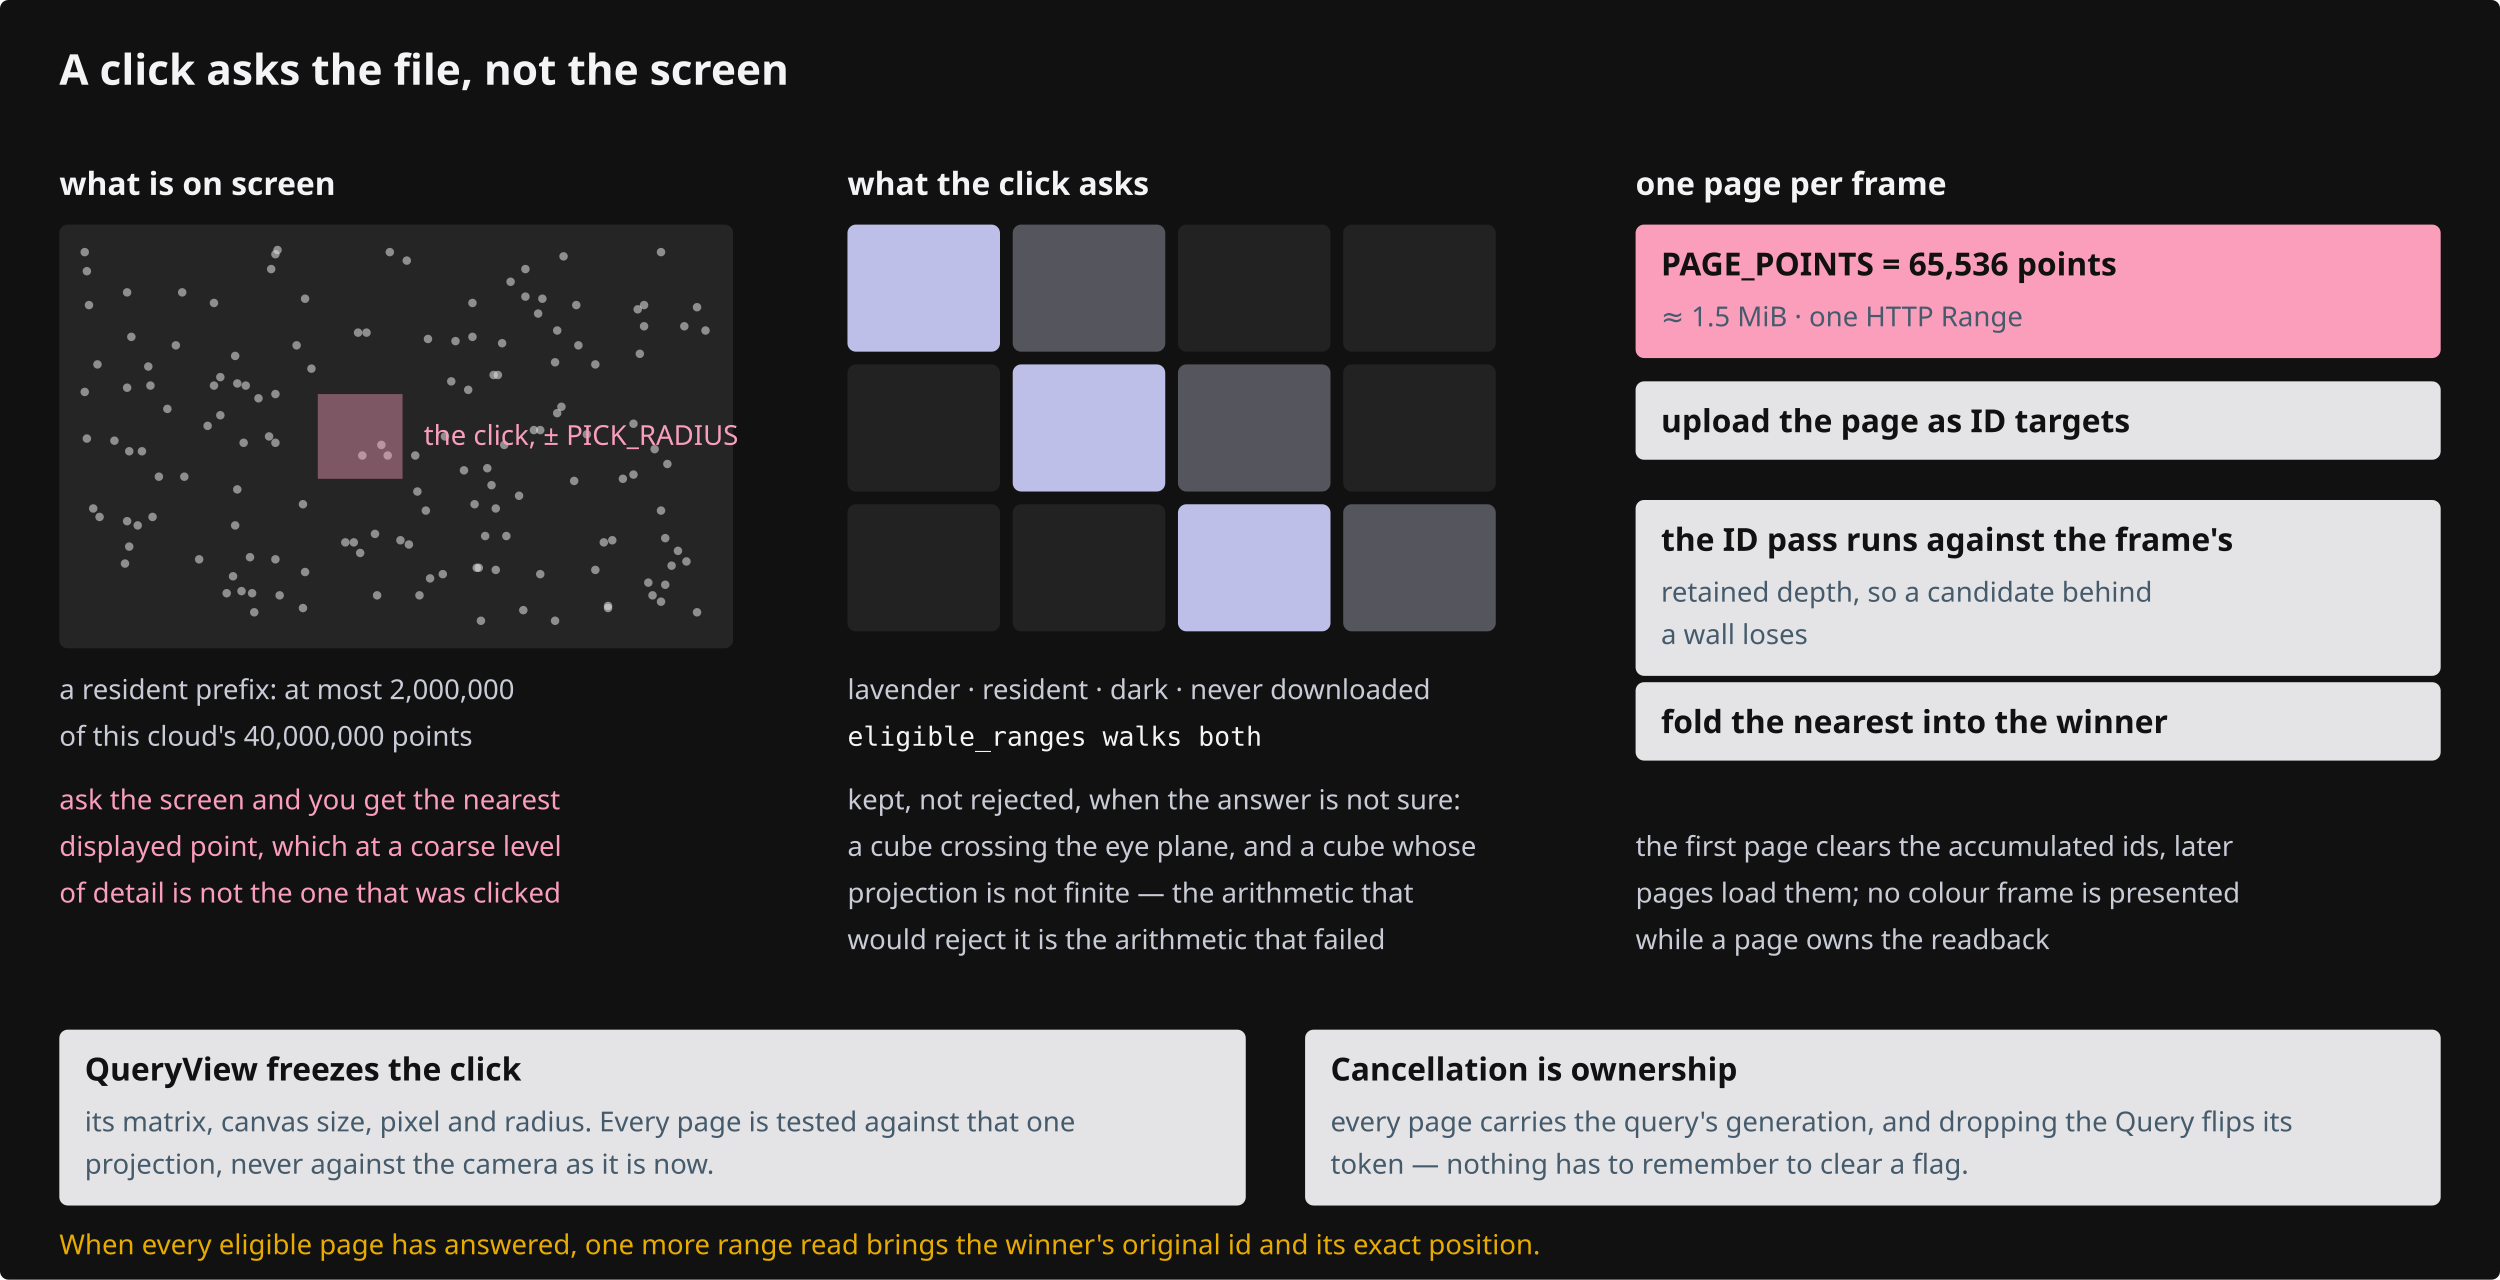
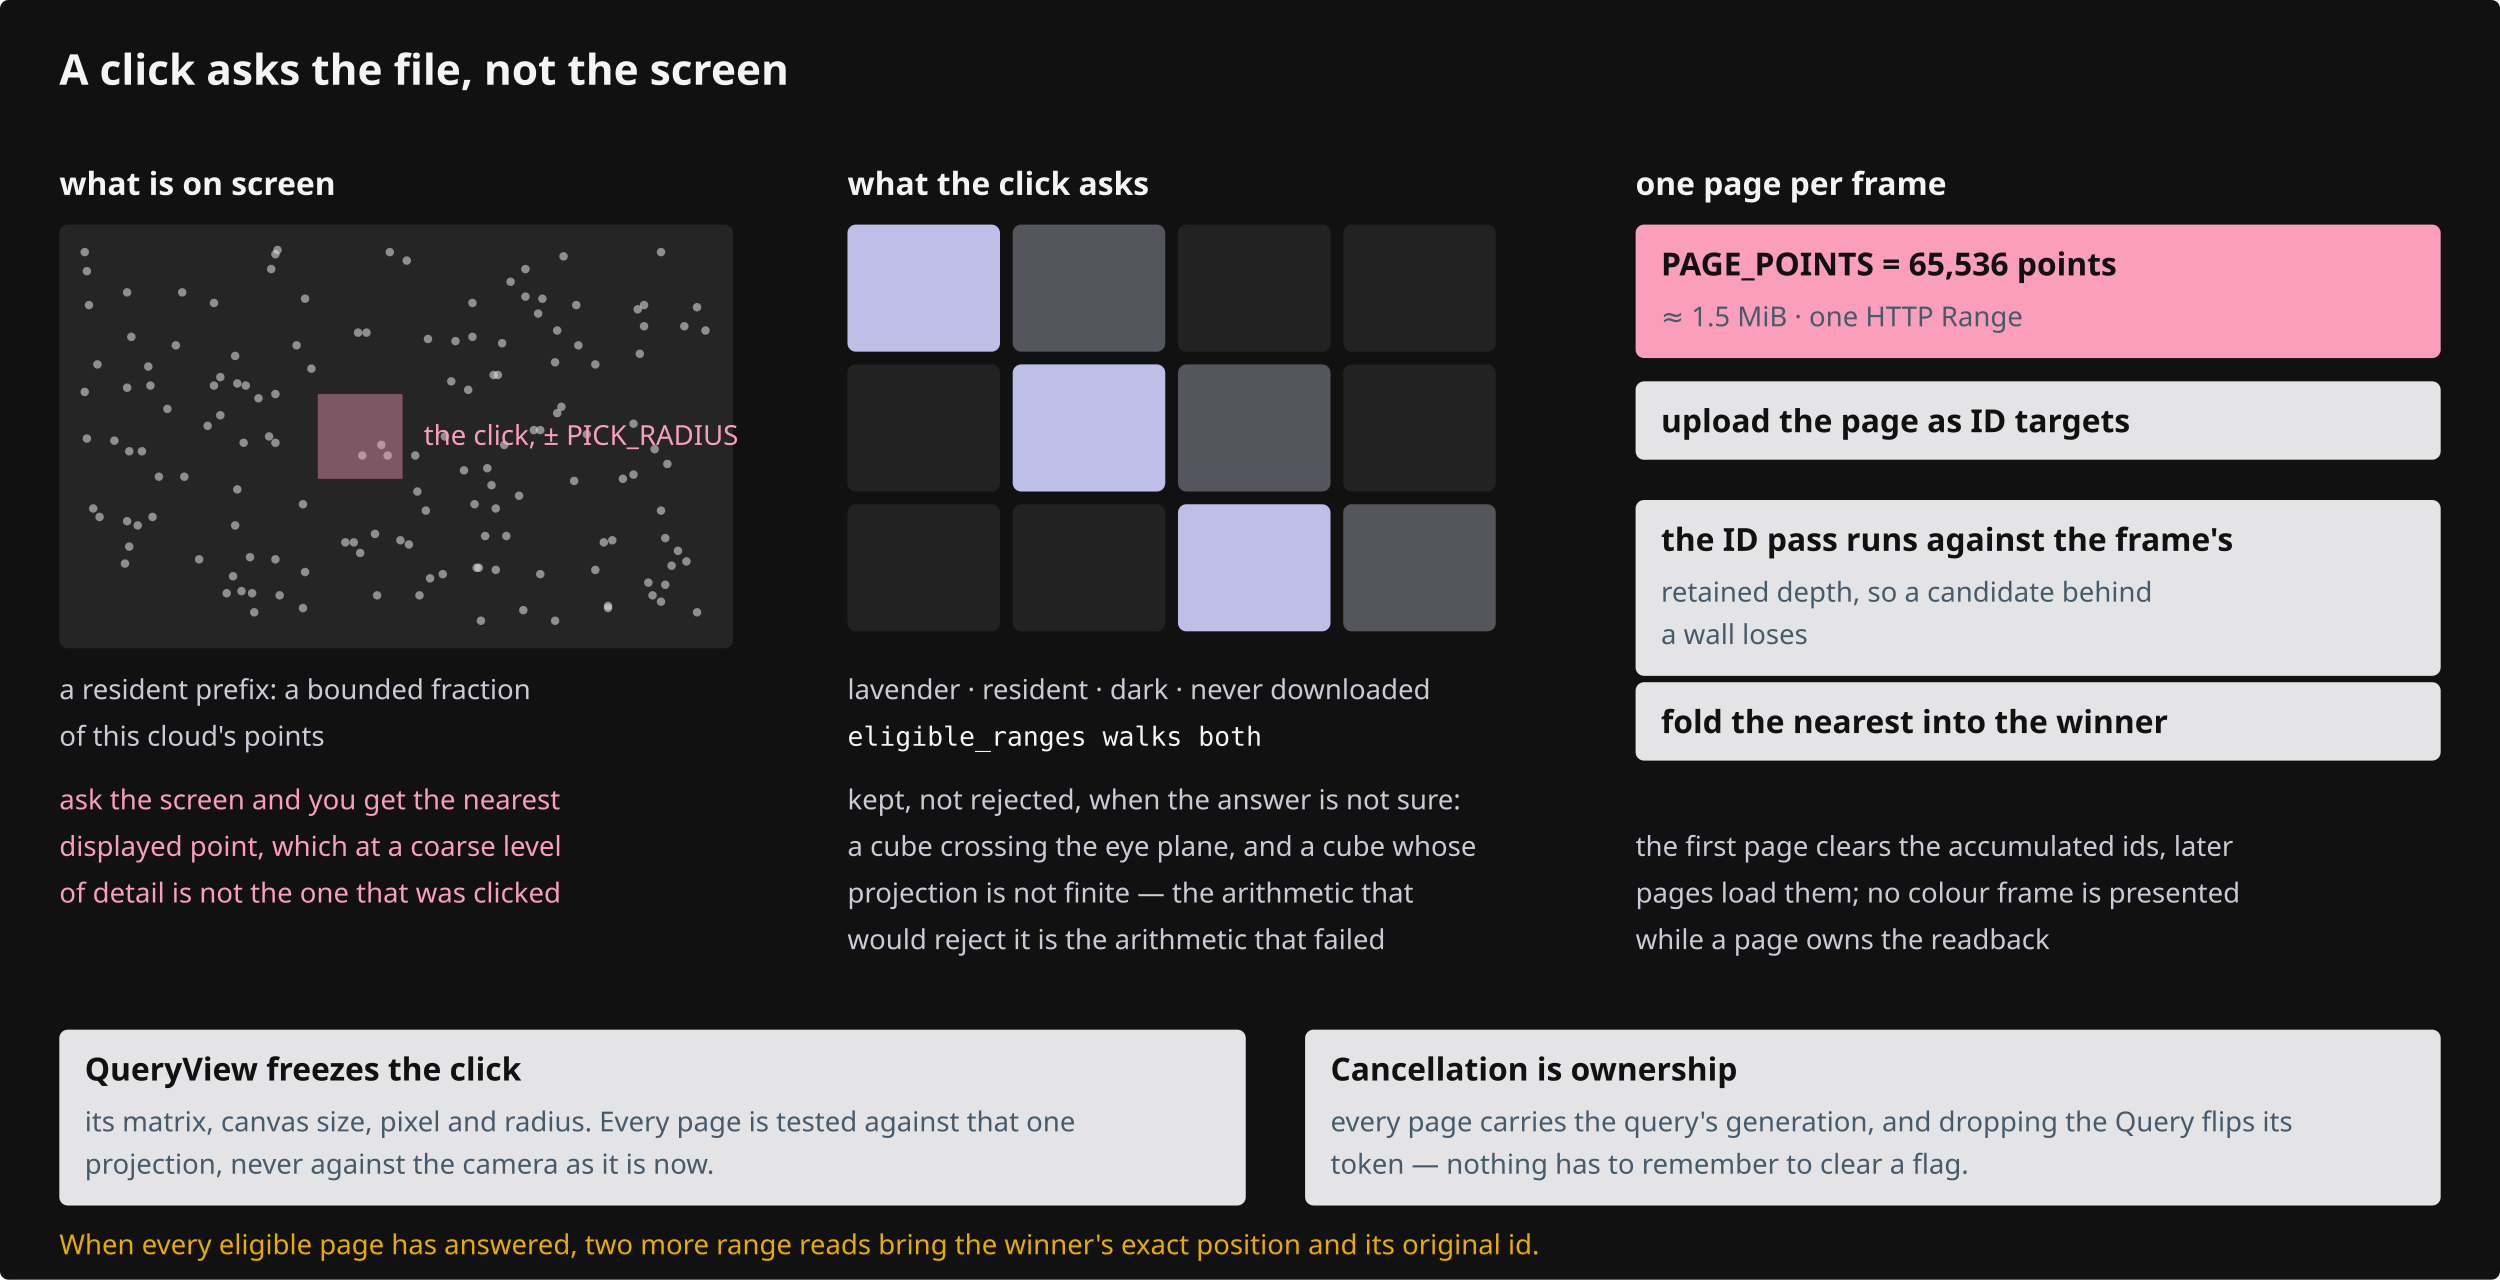
<svg xmlns="http://www.w3.org/2000/svg" viewBox="0 0 1180 604" role="img" aria-labelledby="t d">
  <defs>
    <marker id="a" markerWidth="9" markerHeight="9" refX="7" refY="3" orient="auto">
      <path d="M0,0 L7,3 L0,6" fill="#e4e4e7" />
    </marker>
  </defs>
  <style>text{font-family:system-ui,sans-serif;fill:#f4f4f6;font-size:13px}.h{font-size:20px;font-weight:700}.l{font-size:15px;font-weight:650}.s{font-size:13px;fill:#c9ccd6}.m{font-family:"DejaVu Sans Mono","Liberation Mono",monospace;font-size:12.5px;fill:#f4f4f6}.ar{fill:none;stroke:#e4e4e7;stroke-width:1.6;marker-end:url(#a)}.dash{fill:none;stroke:#e07a26;stroke-width:1.8;stroke-dasharray:7 5}</style>
  <rect width="100%" height="100%" rx="4" fill="#111111" />
  <text class="h" xml:space="preserve" x="28.0" y="40.0" textLength="344.3" lengthAdjust="spacingAndGlyphs">A click asks the file, not the screen</text>
  <text class="l" xml:space="preserve" x="28.0" y="92.0" textLength="130.4" lengthAdjust="spacingAndGlyphs">what is on screen</text>
  <rect x="28" y="106" width="318" height="200" rx="4" fill="#e4e4e7" fill-opacity="0.10" />
  <circle cx="104" cy="196" r="2" fill="#e4e4e7" fill-opacity="0.55" />
  <circle cx="79" cy="193" r="2" fill="#e4e4e7" fill-opacity="0.55" />
  <circle cx="219" cy="222" r="2" fill="#e4e4e7" fill-opacity="0.55" />
  <circle cx="112" cy="231" r="2" fill="#e4e4e7" fill-opacity="0.55" />
  <circle cx="41" cy="128" r="2" fill="#e4e4e7" fill-opacity="0.55" />
  <circle cx="238" cy="210" r="2" fill="#e4e4e7" fill-opacity="0.55" />
  <circle cx="329" cy="289" r="2" fill="#e4e4e7" fill-opacity="0.55" />
  <circle cx="171" cy="215" r="2" fill="#e4e4e7" fill-opacity="0.55" />
  <circle cx="308" cy="281" r="2" fill="#e4e4e7" fill-opacity="0.55" />
  <circle cx="233" cy="177" r="2" fill="#e4e4e7" fill-opacity="0.55" />
  <circle cx="193" cy="257" r="2" fill="#e4e4e7" fill-opacity="0.55" />
  <circle cx="227" cy="293" r="2" fill="#e4e4e7" fill-opacity="0.55" />
  <circle cx="201" cy="241" r="2" fill="#e4e4e7" fill-opacity="0.55" />
  <circle cx="287" cy="286" r="2" fill="#e4e4e7" fill-opacity="0.55" />
  <circle cx="167" cy="256" r="2" fill="#e4e4e7" fill-opacity="0.55" />
  <circle cx="115" cy="209" r="2" fill="#e4e4e7" fill-opacity="0.55" />
  <circle cx="131" cy="118" r="2" fill="#e4e4e7" fill-opacity="0.55" />
  <circle cx="198" cy="281" r="2" fill="#e4e4e7" fill-opacity="0.55" />
  <circle cx="122" cy="188" r="2" fill="#e4e4e7" fill-opacity="0.55" />
  <circle cx="252" cy="203" r="2" fill="#e4e4e7" fill-opacity="0.55" />
  <circle cx="132" cy="281" r="2" fill="#e4e4e7" fill-opacity="0.55" />
  <circle cx="329" cy="145" r="2" fill="#e4e4e7" fill-opacity="0.55" />
  <circle cx="116" cy="182" r="2" fill="#e4e4e7" fill-opacity="0.55" />
  <circle cx="306" cy="275" r="2" fill="#e4e4e7" fill-opacity="0.55" />
  <circle cx="317" cy="267" r="2" fill="#e4e4e7" fill-opacity="0.55" />
  <circle cx="111" cy="248" r="2" fill="#e4e4e7" fill-opacity="0.55" />
  <circle cx="248" cy="127" r="2" fill="#e4e4e7" fill-opacity="0.55" />
  <circle cx="40" cy="185" r="2" fill="#e4e4e7" fill-opacity="0.55" />
  <circle cx="86" cy="138" r="2" fill="#e4e4e7" fill-opacity="0.55" />
  <circle cx="70" cy="173" r="2" fill="#e4e4e7" fill-opacity="0.55" />
  <circle cx="170" cy="261" r="2" fill="#e4e4e7" fill-opacity="0.55" />
  <circle cx="234" cy="269" r="2" fill="#e4e4e7" fill-opacity="0.55" />
  <circle cx="299" cy="200" r="2" fill="#e4e4e7" fill-opacity="0.55" />
  <circle cx="163" cy="256" r="2" fill="#e4e4e7" fill-opacity="0.55" />
  <circle cx="60" cy="138" r="2" fill="#e4e4e7" fill-opacity="0.55" />
  <circle cx="223" cy="143" r="2" fill="#e4e4e7" fill-opacity="0.55" />
  <circle cx="273" cy="163" r="2" fill="#e4e4e7" fill-opacity="0.55" />
  <circle cx="235" cy="177" r="2" fill="#e4e4e7" fill-opacity="0.55" />
  <circle cx="226" cy="268" r="2" fill="#e4e4e7" fill-opacity="0.55" />
  <circle cx="189" cy="255" r="2" fill="#e4e4e7" fill-opacity="0.55" />
  <circle cx="144" cy="141" r="2" fill="#e4e4e7" fill-opacity="0.55" />
  <circle cx="110" cy="272" r="2" fill="#e4e4e7" fill-opacity="0.55" />
  <circle cx="239" cy="253" r="2" fill="#e4e4e7" fill-opacity="0.55" />
  <circle cx="229" cy="253" r="2" fill="#e4e4e7" fill-opacity="0.55" />
  <circle cx="309" cy="212" r="2" fill="#e4e4e7" fill-opacity="0.55" />
  <circle cx="281" cy="269" r="2" fill="#e4e4e7" fill-opacity="0.55" />
  <circle cx="255" cy="203" r="2" fill="#e4e4e7" fill-opacity="0.55" />
  <circle cx="324" cy="265" r="2" fill="#e4e4e7" fill-opacity="0.55" />
  <circle cx="266" cy="121" r="2" fill="#e4e4e7" fill-opacity="0.55" />
  <circle cx="65" cy="248" r="2" fill="#e4e4e7" fill-opacity="0.55" />
  <circle cx="183" cy="215" r="2" fill="#e4e4e7" fill-opacity="0.55" />
  <circle cx="140" cy="163" r="2" fill="#e4e4e7" fill-opacity="0.55" />
  <circle cx="173" cy="157" r="2" fill="#e4e4e7" fill-opacity="0.55" />
  <circle cx="120" cy="289" r="2" fill="#e4e4e7" fill-opacity="0.55" />
  <circle cx="237" cy="162" r="2" fill="#e4e4e7" fill-opacity="0.55" />
  <circle cx="262" cy="171" r="2" fill="#e4e4e7" fill-opacity="0.55" />
  <circle cx="147" cy="174" r="2" fill="#e4e4e7" fill-opacity="0.55" />
  <circle cx="197" cy="232" r="2" fill="#e4e4e7" fill-opacity="0.55" />
  <circle cx="245" cy="234" r="2" fill="#e4e4e7" fill-opacity="0.55" />
  <circle cx="203" cy="273" r="2" fill="#e4e4e7" fill-opacity="0.55" />
  <circle cx="224" cy="238" r="2" fill="#e4e4e7" fill-opacity="0.55" />
  <circle cx="169" cy="157" r="2" fill="#e4e4e7" fill-opacity="0.55" />
  <circle cx="130" cy="209" r="2" fill="#e4e4e7" fill-opacity="0.55" />
  <circle cx="241" cy="133" r="2" fill="#e4e4e7" fill-opacity="0.55" />
  <circle cx="315" cy="219" r="2" fill="#e4e4e7" fill-opacity="0.55" />
  <circle cx="44" cy="240" r="2" fill="#e4e4e7" fill-opacity="0.55" />
  <circle cx="232" cy="229" r="2" fill="#e4e4e7" fill-opacity="0.55" />
  <circle cx="71" cy="182" r="2" fill="#e4e4e7" fill-opacity="0.55" />
  <circle cx="302" cy="167" r="2" fill="#e4e4e7" fill-opacity="0.55" />
  <circle cx="215" cy="161" r="2" fill="#e4e4e7" fill-opacity="0.55" />
  <circle cx="94" cy="264" r="2" fill="#e4e4e7" fill-opacity="0.55" />
  <circle cx="60" cy="246" r="2" fill="#e4e4e7" fill-opacity="0.55" />
  <circle cx="265" cy="192" r="2" fill="#e4e4e7" fill-opacity="0.55" />
  <circle cx="304" cy="144" r="2" fill="#e4e4e7" fill-opacity="0.55" />
  <circle cx="130" cy="264" r="2" fill="#e4e4e7" fill-opacity="0.55" />
  <circle cx="314" cy="276" r="2" fill="#e4e4e7" fill-opacity="0.55" />
  <circle cx="130" cy="120" r="2" fill="#e4e4e7" fill-opacity="0.55" />
  <circle cx="256" cy="141" r="2" fill="#e4e4e7" fill-opacity="0.55" />
  <circle cx="60" cy="183" r="2" fill="#e4e4e7" fill-opacity="0.55" />
  <circle cx="272" cy="144" r="2" fill="#e4e4e7" fill-opacity="0.55" />
  <circle cx="230" cy="221" r="2" fill="#e4e4e7" fill-opacity="0.55" />
  <circle cx="119" cy="280" r="2" fill="#e4e4e7" fill-opacity="0.55" />
  <circle cx="83" cy="163" r="2" fill="#e4e4e7" fill-opacity="0.55" />
  <circle cx="59" cy="266" r="2" fill="#e4e4e7" fill-opacity="0.55" />
  <circle cx="285" cy="256" r="2" fill="#e4e4e7" fill-opacity="0.55" />
  <circle cx="234" cy="240" r="2" fill="#e4e4e7" fill-opacity="0.55" />
  <circle cx="277" cy="205" r="2" fill="#e4e4e7" fill-opacity="0.55" />
  <circle cx="61" cy="258" r="2" fill="#e4e4e7" fill-opacity="0.55" />
  <circle cx="104" cy="178" r="2" fill="#e4e4e7" fill-opacity="0.55" />
  <circle cx="114" cy="279" r="2" fill="#e4e4e7" fill-opacity="0.55" />
  <circle cx="101" cy="182" r="2" fill="#e4e4e7" fill-opacity="0.55" />
  <circle cx="111" cy="168" r="2" fill="#e4e4e7" fill-opacity="0.55" />
  <circle cx="75" cy="225" r="2" fill="#e4e4e7" fill-opacity="0.55" />
  <circle cx="225" cy="268" r="2" fill="#e4e4e7" fill-opacity="0.55" />
  <circle cx="177" cy="252" r="2" fill="#e4e4e7" fill-opacity="0.55" />
  <circle cx="281" cy="172" r="2" fill="#e4e4e7" fill-opacity="0.55" />
  <circle cx="128" cy="127" r="2" fill="#e4e4e7" fill-opacity="0.55" />
  <circle cx="62" cy="159" r="2" fill="#e4e4e7" fill-opacity="0.55" />
  <circle cx="87" cy="225" r="2" fill="#e4e4e7" fill-opacity="0.55" />
  <circle cx="314" cy="254" r="2" fill="#e4e4e7" fill-opacity="0.55" />
  <circle cx="130" cy="186" r="2" fill="#e4e4e7" fill-opacity="0.55" />
  <circle cx="42" cy="144" r="2" fill="#e4e4e7" fill-opacity="0.55" />
  <circle cx="271" cy="227" r="2" fill="#e4e4e7" fill-opacity="0.55" />
  <circle cx="210" cy="206" r="2" fill="#e4e4e7" fill-opacity="0.55" />
  <circle cx="213" cy="180" r="2" fill="#e4e4e7" fill-opacity="0.55" />
  <circle cx="289" cy="255" r="2" fill="#e4e4e7" fill-opacity="0.55" />
  <circle cx="254" cy="148" r="2" fill="#e4e4e7" fill-opacity="0.55" />
  <circle cx="248" cy="140" r="2" fill="#e4e4e7" fill-opacity="0.55" />
  <circle cx="192" cy="123" r="2" fill="#e4e4e7" fill-opacity="0.55" />
  <circle cx="312" cy="284" r="2" fill="#e4e4e7" fill-opacity="0.55" />
  <circle cx="180" cy="210" r="2" fill="#e4e4e7" fill-opacity="0.55" />
  <circle cx="107" cy="280" r="2" fill="#e4e4e7" fill-opacity="0.55" />
  <circle cx="299" cy="224" r="2" fill="#e4e4e7" fill-opacity="0.55" />
  <circle cx="196" cy="215" r="2" fill="#e4e4e7" fill-opacity="0.55" />
  <circle cx="144" cy="270" r="2" fill="#e4e4e7" fill-opacity="0.55" />
  <circle cx="301" cy="146" r="2" fill="#e4e4e7" fill-opacity="0.55" />
  <circle cx="72" cy="244" r="2" fill="#e4e4e7" fill-opacity="0.55" />
  <circle cx="247" cy="288" r="2" fill="#e4e4e7" fill-opacity="0.55" />
  <circle cx="98" cy="201" r="2" fill="#e4e4e7" fill-opacity="0.55" />
  <circle cx="323" cy="154" r="2" fill="#e4e4e7" fill-opacity="0.55" />
  <circle cx="112" cy="181" r="2" fill="#e4e4e7" fill-opacity="0.55" />
  <circle cx="40" cy="119" r="2" fill="#e4e4e7" fill-opacity="0.55" />
  <circle cx="312" cy="241" r="2" fill="#e4e4e7" fill-opacity="0.55" />
  <circle cx="202" cy="160" r="2" fill="#e4e4e7" fill-opacity="0.55" />
  <circle cx="67" cy="213" r="2" fill="#e4e4e7" fill-opacity="0.55" />
  <circle cx="46" cy="172" r="2" fill="#e4e4e7" fill-opacity="0.55" />
  <circle cx="221" cy="184" r="2" fill="#e4e4e7" fill-opacity="0.55" />
  <circle cx="320" cy="260" r="2" fill="#e4e4e7" fill-opacity="0.55" />
  <circle cx="294" cy="226" r="2" fill="#e4e4e7" fill-opacity="0.55" />
  <circle cx="223" cy="159" r="2" fill="#e4e4e7" fill-opacity="0.55" />
  <circle cx="333" cy="156" r="2" fill="#e4e4e7" fill-opacity="0.55" />
  <circle cx="262" cy="293" r="2" fill="#e4e4e7" fill-opacity="0.55" />
  <circle cx="143" cy="238" r="2" fill="#e4e4e7" fill-opacity="0.55" />
  <circle cx="54" cy="208" r="2" fill="#e4e4e7" fill-opacity="0.55" />
  <circle cx="41" cy="207" r="2" fill="#e4e4e7" fill-opacity="0.55" />
  <circle cx="61" cy="213" r="2" fill="#e4e4e7" fill-opacity="0.55" />
  <circle cx="184" cy="119" r="2" fill="#e4e4e7" fill-opacity="0.55" />
  <circle cx="143" cy="287" r="2" fill="#e4e4e7" fill-opacity="0.55" />
  <circle cx="101" cy="143" r="2" fill="#e4e4e7" fill-opacity="0.55" />
  <circle cx="263" cy="195" r="2" fill="#e4e4e7" fill-opacity="0.55" />
  <circle cx="255" cy="271" r="2" fill="#e4e4e7" fill-opacity="0.55" />
  <circle cx="263" cy="156" r="2" fill="#e4e4e7" fill-opacity="0.55" />
  <circle cx="127" cy="206" r="2" fill="#e4e4e7" fill-opacity="0.55" />
  <circle cx="287" cy="287" r="2" fill="#e4e4e7" fill-opacity="0.55" />
  <circle cx="47" cy="244" r="2" fill="#e4e4e7" fill-opacity="0.55" />
  <circle cx="312" cy="119" r="2" fill="#e4e4e7" fill-opacity="0.55" />
  <circle cx="304" cy="154" r="2" fill="#e4e4e7" fill-opacity="0.55" />
  <circle cx="178" cy="281" r="2" fill="#e4e4e7" fill-opacity="0.55" />
  <circle cx="118" cy="263" r="2" fill="#e4e4e7" fill-opacity="0.55" />
  <circle cx="209" cy="271" r="2" fill="#e4e4e7" fill-opacity="0.55" />
  <rect x="150" y="186" width="40" height="40" fill="#fa9ebc" fill-opacity="0.42" />
  <text class="s" xml:space="preserve" x="200.0" y="210.0" style="fill:#fa9ebc" textLength="148.5" lengthAdjust="spacingAndGlyphs">the click, ± PICK_RADIUS</text>
-   <text class="s" xml:space="preserve" x="28.0" y="330.0" textLength="214.8" lengthAdjust="spacingAndGlyphs">a resident prefix: at most 2,000,000</text>
-   <text class="s" xml:space="preserve" x="28.0" y="352.0" textLength="195.0" lengthAdjust="spacingAndGlyphs">of this cloud's 40,000,000 points</text>
+   <text class="s" xml:space="preserve" x="28.0" y="330.0" textLength="222.5" lengthAdjust="spacingAndGlyphs">a resident prefix: a bounded fraction</text>
+   <text class="s" xml:space="preserve" x="28.0" y="352.0" textLength="125.2" lengthAdjust="spacingAndGlyphs">of this cloud's points</text>
  <text class="s" xml:space="preserve" x="28.0" y="382.0" style="fill:#fa9ebc" textLength="236.7" lengthAdjust="spacingAndGlyphs">ask the screen and you get the nearest</text>
  <text class="s" xml:space="preserve" x="28.0" y="404.0" style="fill:#fa9ebc" textLength="237.1" lengthAdjust="spacingAndGlyphs">displayed point, which at a coarse level</text>
  <text class="s" xml:space="preserve" x="28.0" y="426.0" style="fill:#fa9ebc" textLength="236.8" lengthAdjust="spacingAndGlyphs">of detail is not the one that was clicked</text>
  <text class="l" xml:space="preserve" x="400.0" y="92.0" textLength="142.3" lengthAdjust="spacingAndGlyphs">what the click asks</text>
  <rect x="400.0" y="106.0" width="72" height="60" rx="4" fill="#bdbfe8" />
  <rect x="478.0" y="106.0" width="72" height="60" rx="4" fill="#55555e" />
  <rect x="478.0" y="172.0" width="72" height="60" rx="4" fill="#bdbfe8" />
  <rect x="556.0" y="172.0" width="72" height="60" rx="4" fill="#55555e" />
  <rect x="556.0" y="238.0" width="72" height="60" rx="4" fill="#bdbfe8" />
  <rect x="634.0" y="238.0" width="72" height="60" rx="4" fill="#55555e" />
  <rect x="400.0" y="172.0" width="72" height="60" rx="4" fill="#e4e4e7" fill-opacity="0.08" />
  <rect x="400.0" y="238.0" width="72" height="60" rx="4" fill="#e4e4e7" fill-opacity="0.08" />
  <rect x="478.0" y="238.0" width="72" height="60" rx="4" fill="#e4e4e7" fill-opacity="0.08" />
  <rect x="556.0" y="106.0" width="72" height="60" rx="4" fill="#e4e4e7" fill-opacity="0.08" />
  <rect x="634.0" y="106.0" width="72" height="60" rx="4" fill="#e4e4e7" fill-opacity="0.08" />
  <rect x="634.0" y="172.0" width="72" height="60" rx="4" fill="#e4e4e7" fill-opacity="0.08" />
  <text class="s" xml:space="preserve" x="400.0" y="330.0" textLength="275.2" lengthAdjust="spacingAndGlyphs">lavender · resident · dark · never downloaded</text>
  <text class="m" xml:space="preserve" x="400.0" y="352.0" textLength="195.7" lengthAdjust="spacingAndGlyphs">eligible_ranges walks both</text>
  <text class="s" xml:space="preserve" x="400.0" y="382.0" textLength="289.5" lengthAdjust="spacingAndGlyphs">kept, not rejected, when the answer is not sure:</text>
  <text class="s" xml:space="preserve" x="400.0" y="404.0" textLength="296.8" lengthAdjust="spacingAndGlyphs">a cube crossing the eye plane, and a cube whose</text>
  <text class="s" xml:space="preserve" x="400.0" y="426.0" textLength="267.5" lengthAdjust="spacingAndGlyphs">projection is not finite — the arithmetic that</text>
  <text class="s" xml:space="preserve" x="400.0" y="448.0" textLength="253.9" lengthAdjust="spacingAndGlyphs">would reject it is the arithmetic that failed</text>
  <text class="l" xml:space="preserve" x="772.0" y="92.0" textLength="146.9" lengthAdjust="spacingAndGlyphs">one page per frame</text>
  <rect data-box="0" x="772.0" y="106.0" width="380.0" height="63.0" rx="4" fill="#fa9ebc" stroke="#fa9ebc" stroke-width="0" />
  <text class="l" xml:space="preserve" x="784.0" y="130.0" style="fill:#111111" data-box="0" textLength="215.1" lengthAdjust="spacingAndGlyphs">PAGE_POINTS = 65,536 points</text>
  <text class="s" xml:space="preserve" x="784.0" y="154.0" style="fill:#455b6b" data-box="0" textLength="167.0" lengthAdjust="spacingAndGlyphs">≈ 1.5 MiB · one HTTP Range</text>
  <rect data-box="1" x="772.0" y="180.0" width="380.0" height="37.0" rx="4" fill="#e4e4e7" stroke="#e4e4e7" stroke-width="0" />
  <text class="l" xml:space="preserve" x="784.0" y="204.0" style="fill:#111111" data-box="1" textLength="221.4" lengthAdjust="spacingAndGlyphs">upload the page as ID targets</text>
  <rect data-box="2" x="772.0" y="236.0" width="380.0" height="83.0" rx="4" fill="#e4e4e7" stroke="#e4e4e7" stroke-width="0" />
  <text class="l" xml:space="preserve" x="784.0" y="260.0" style="fill:#111111" data-box="2" textLength="270.1" lengthAdjust="spacingAndGlyphs">the ID pass runs against the frame's</text>
  <text class="s" xml:space="preserve" x="784.0" y="284.0" style="fill:#455b6b" data-box="2" textLength="231.9" lengthAdjust="spacingAndGlyphs">retained depth, so a candidate behind</text>
  <text class="s" xml:space="preserve" x="784.0" y="304.0" style="fill:#455b6b" data-box="2" textLength="69.3" lengthAdjust="spacingAndGlyphs">a wall loses</text>
  <rect data-box="3" x="772.0" y="322.0" width="380.0" height="37.0" rx="4" fill="#e4e4e7" stroke="#e4e4e7" stroke-width="0" />
  <text class="l" xml:space="preserve" x="784.0" y="346.0" style="fill:#111111" data-box="3" textLength="239.5" lengthAdjust="spacingAndGlyphs">fold the nearest into the winner</text>
  <text class="s" xml:space="preserve" x="772.0" y="404.0" textLength="282.7" lengthAdjust="spacingAndGlyphs">the first page clears the accumulated ids, later</text>
  <text class="s" xml:space="preserve" x="772.0" y="426.0" textLength="285.3" lengthAdjust="spacingAndGlyphs">pages load them; no colour frame is presented</text>
  <text class="s" xml:space="preserve" x="772.0" y="448.0" textLength="195.5" lengthAdjust="spacingAndGlyphs">while a page owns the readback</text>
  <rect data-box="4" x="28.0" y="486.0" width="560.0" height="83.0" rx="4" fill="#e4e4e7" stroke="#e4e4e7" stroke-width="0" />
  <text class="l" xml:space="preserve" x="40.0" y="510.0" style="fill:#111111" data-box="4" textLength="206.8" lengthAdjust="spacingAndGlyphs">QueryView freezes the click</text>
  <text class="s" xml:space="preserve" x="40.0" y="534.0" style="fill:#455b6b" data-box="4" textLength="467.6" lengthAdjust="spacingAndGlyphs">its matrix, canvas size, pixel and radius. Every page is tested against that one</text>
  <text class="s" xml:space="preserve" x="40.0" y="554.0" style="fill:#455b6b" data-box="4" textLength="297.1" lengthAdjust="spacingAndGlyphs">projection, never against the camera as it is now.</text>
  <rect data-box="5" x="616.0" y="486.0" width="536.0" height="83.0" rx="4" fill="#e4e4e7" stroke="#e4e4e7" stroke-width="0" />
  <text class="l" xml:space="preserve" x="628.0" y="510.0" style="fill:#111111" data-box="5" textLength="192.0" lengthAdjust="spacingAndGlyphs">Cancellation is ownership</text>
  <text class="s" xml:space="preserve" x="628.0" y="534.0" style="fill:#455b6b" data-box="5" textLength="454.1" lengthAdjust="spacingAndGlyphs">every page carries the query's generation, and dropping the Query flips its</text>
  <text class="s" xml:space="preserve" x="628.0" y="554.0" style="fill:#455b6b" data-box="5" textLength="301.2" lengthAdjust="spacingAndGlyphs">token — nothing has to remember to clear a flag.</text>
-   <text class="s" xml:space="preserve" x="28.0" y="592.0" style="fill:#e8ac00" textLength="699.1" lengthAdjust="spacingAndGlyphs">When every eligible page has answered, one more range read brings the winner's original id and its exact position.</text>
+   <text class="s" xml:space="preserve" x="28.0" y="592.0" style="fill:#e8ac00" textLength="698.6" lengthAdjust="spacingAndGlyphs">When every eligible page has answered, two more range reads bring the winner's exact position and its original id.</text>
</svg>
